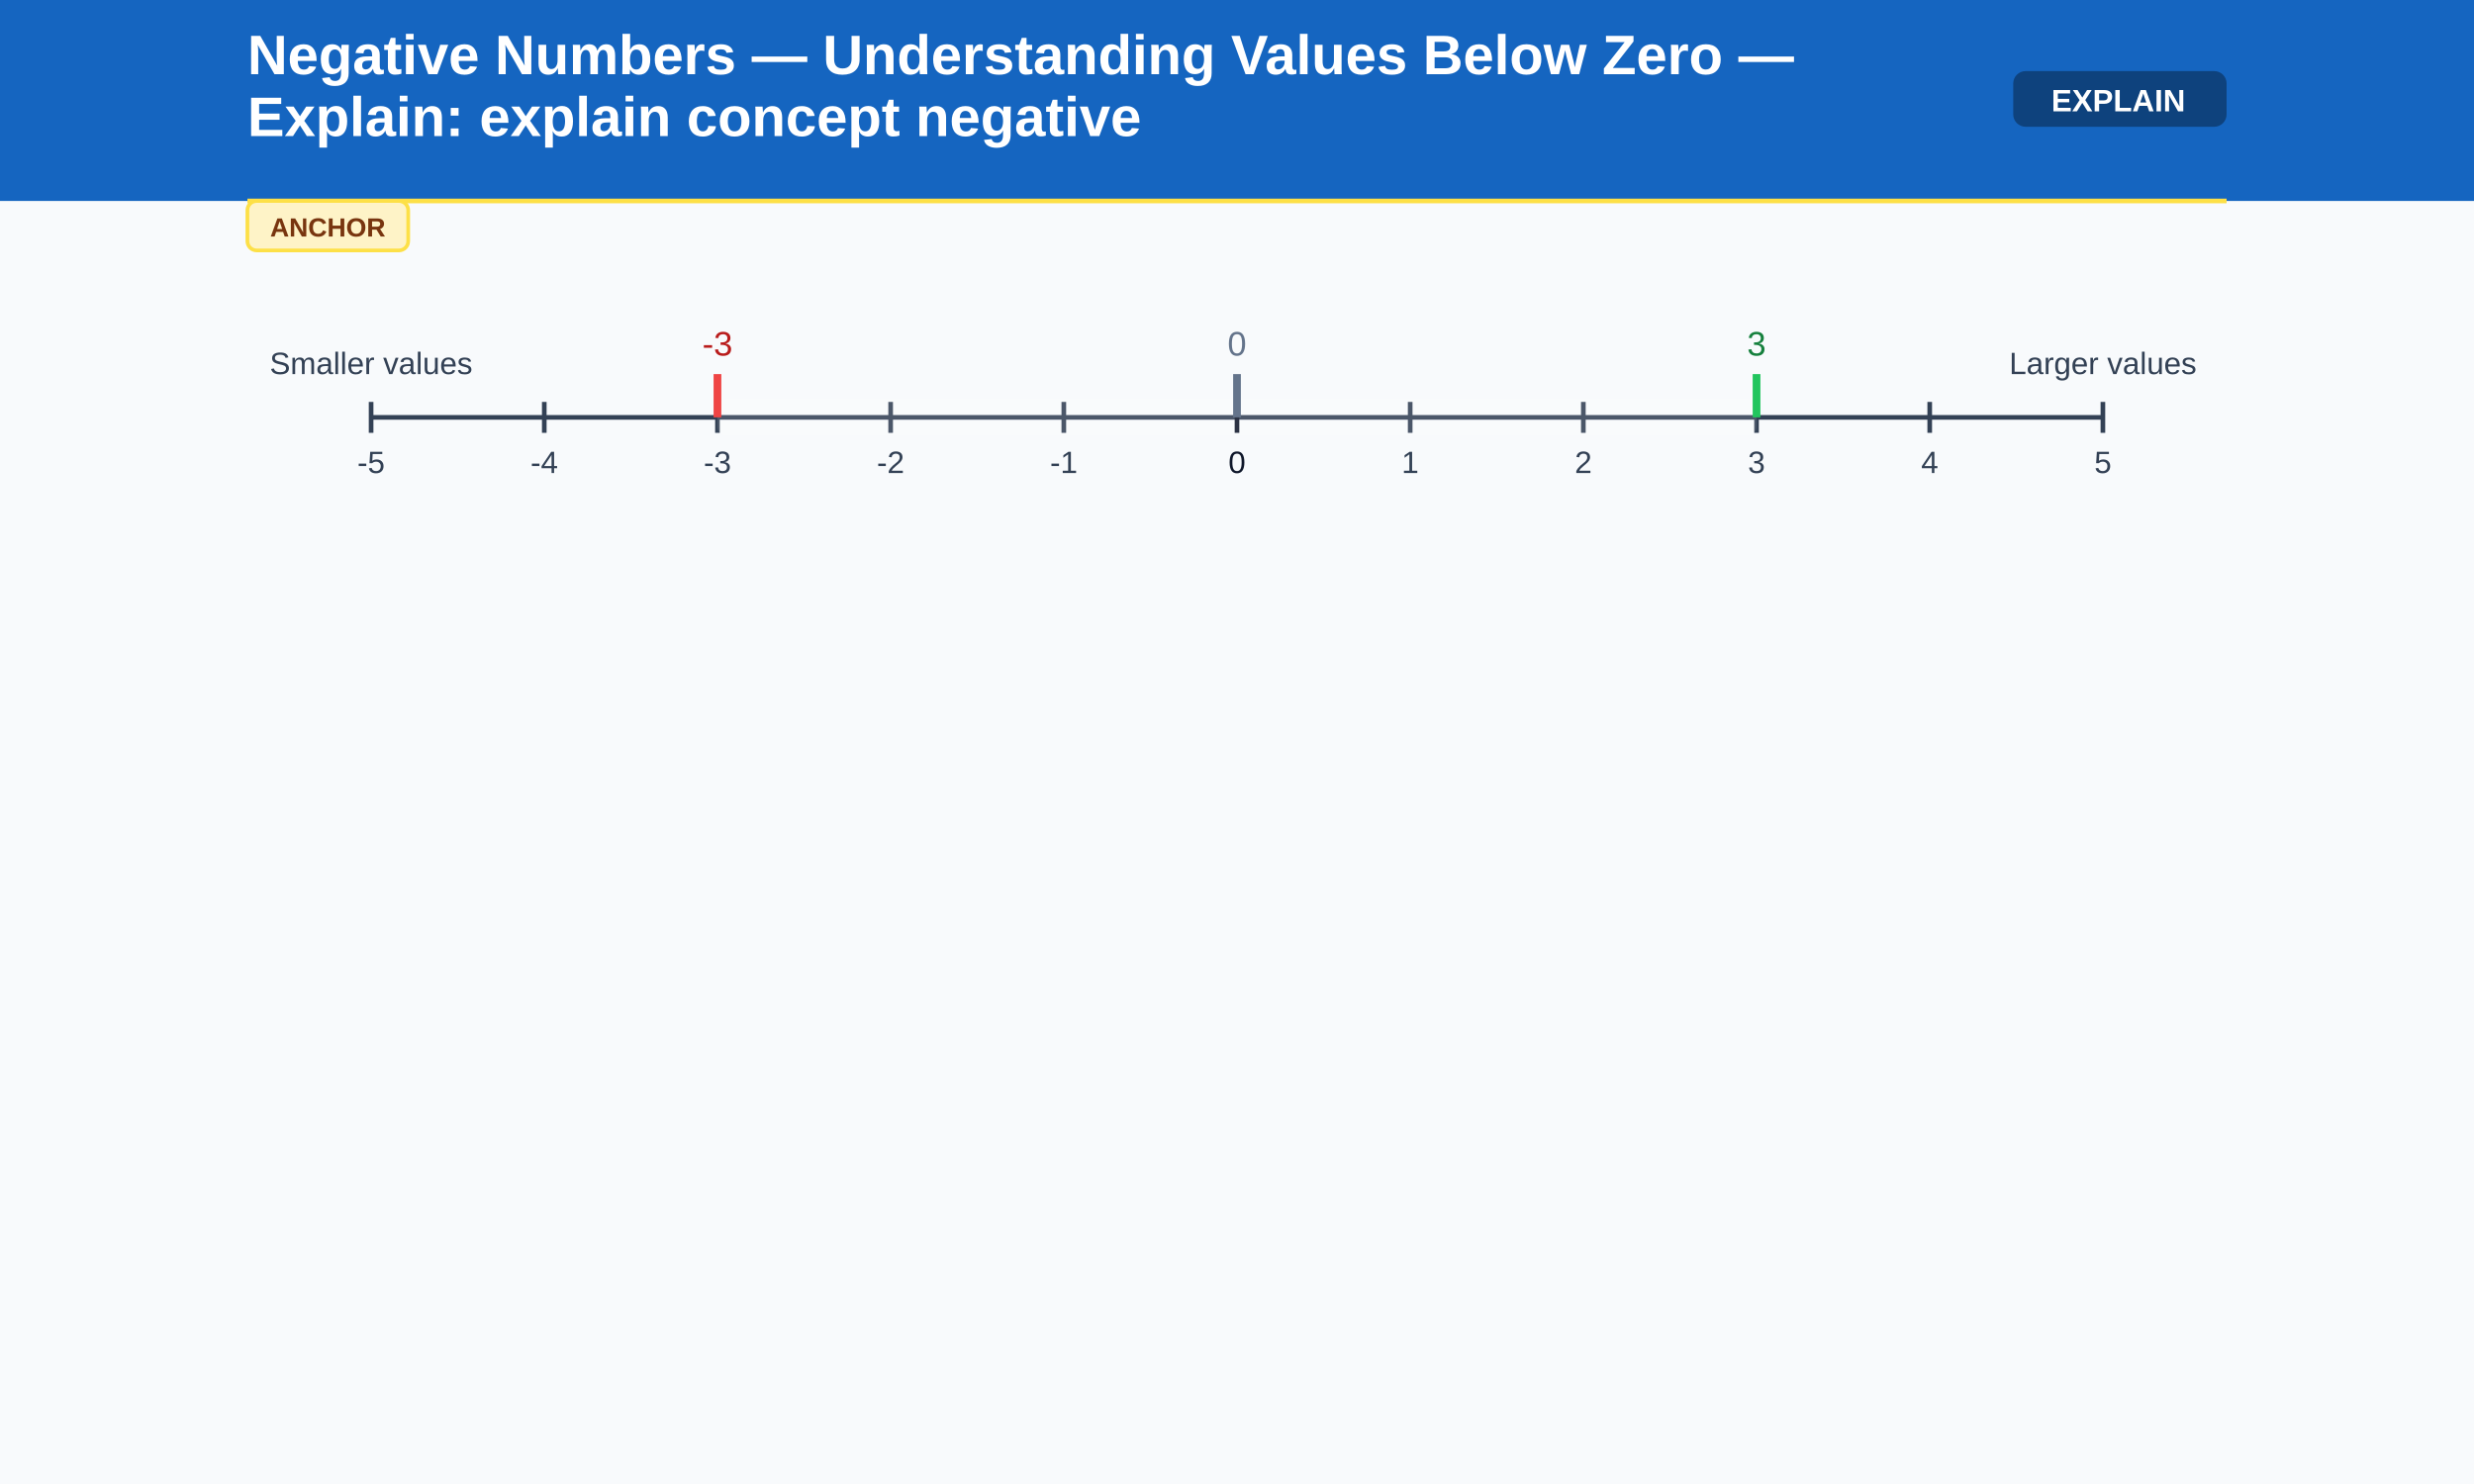
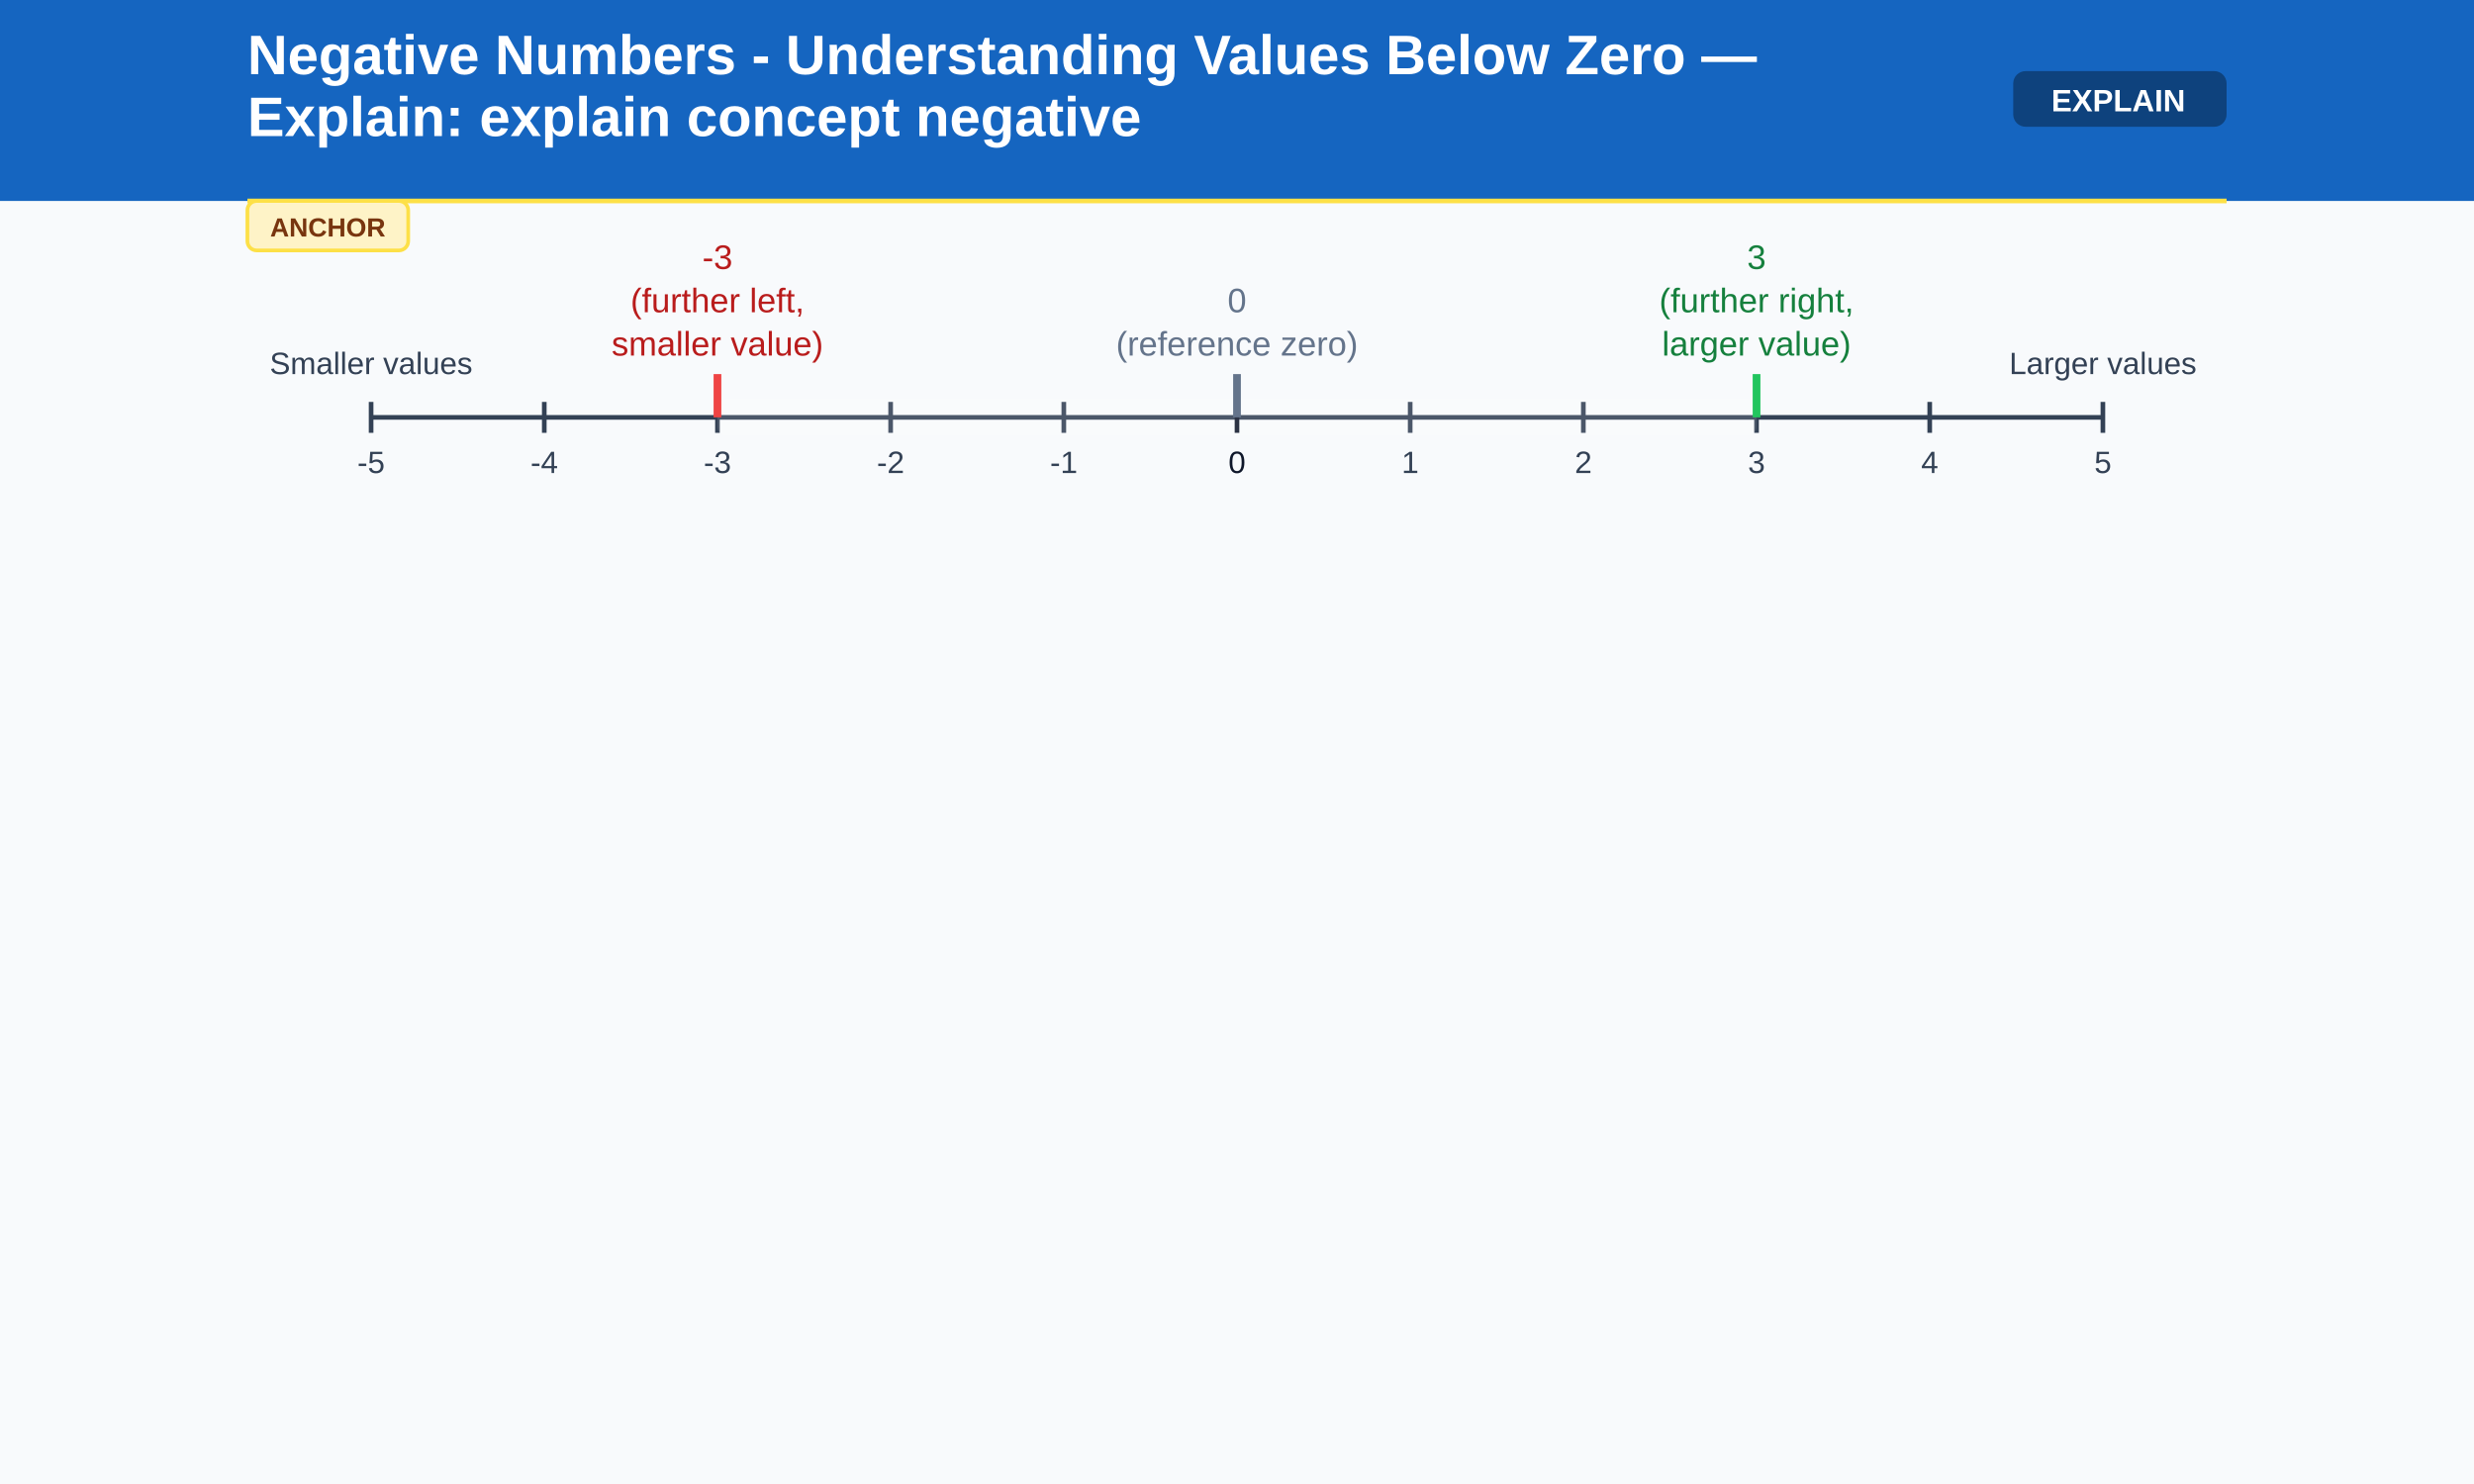
<svg xmlns="http://www.w3.org/2000/svg" width="800" height="480">
  <rect width="800" height="480" fill="#f8fafc" />
  <rect width="800" height="65" fill="#1565C0" />
-   <text x="80" y="24" font-family="Arial, sans-serif" font-size="18" font-weight="bold" fill="#FFFFFF" text-anchor="start">Negative Numbers — Understanding Values Below Zero —</text>
+   <text x="80" y="24" font-family="Arial, sans-serif" font-size="18" font-weight="bold" fill="#FFFFFF" text-anchor="start">Negative Numbers - Understanding Values Below Zero —</text>
  <text x="80" y="44" font-family="Arial, sans-serif" font-size="18" font-weight="bold" fill="#FFFFFF" text-anchor="start">Explain: explain concept negative</text>
  <rect x="651" y="23" width="69" height="18" rx="4" fill="#000000" opacity="0.35" />
  <text x="685" y="36" font-family="Arial, sans-serif" font-size="10" font-weight="bold" fill="#FFFFFF" text-anchor="middle">EXPLAIN</text>
  <line x1="80" y1="65" x2="720" y2="65" stroke="#fde047" stroke-width="1.5" />
  <rect x="80" y="65" width="52" height="16" rx="3" fill="#fef3c7" stroke="#fde047" stroke-width="1.2" />
  <text x="106" y="76.5" font-family="Arial, sans-serif" font-size="8.5" font-weight="bold" fill="#78350f" text-anchor="middle">ANCHOR</text>
  <line x1="120" y1="135" x2="680" y2="135" stroke="#334155" stroke-width="1.5" />
  <line x1="120.0" y1="130" x2="120.0" y2="140" stroke="#334155" stroke-width="1.5" />
  <text x="120.0" y="153" font-family="Arial, sans-serif" font-size="10" font-weight="normal" fill="#334155" text-anchor="middle">-5</text>
  <line x1="176.0" y1="130" x2="176.0" y2="140" stroke="#334155" stroke-width="1.5" />
  <text x="176.0" y="153" font-family="Arial, sans-serif" font-size="10" font-weight="normal" fill="#334155" text-anchor="middle">-4</text>
  <line x1="232.0" y1="130" x2="232.0" y2="140" stroke="#334155" stroke-width="1.5" />
  <text x="232.0" y="153" font-family="Arial, sans-serif" font-size="10" font-weight="normal" fill="#334155" text-anchor="middle">-3</text>
  <line x1="288.0" y1="130" x2="288.0" y2="140" stroke="#334155" stroke-width="1.5" />
  <text x="288.0" y="153" font-family="Arial, sans-serif" font-size="10" font-weight="normal" fill="#334155" text-anchor="middle">-2</text>
  <line x1="344.0" y1="130" x2="344.0" y2="140" stroke="#334155" stroke-width="1.5" />
  <text x="344.0" y="153" font-family="Arial, sans-serif" font-size="10" font-weight="normal" fill="#334155" text-anchor="middle">-1</text>
  <line x1="400.0" y1="130" x2="400.0" y2="140" stroke="#0f172a" stroke-width="1.5" />
  <text x="400.0" y="153" font-family="Arial, sans-serif" font-size="10" font-weight="normal" fill="#0f172a" text-anchor="middle">0</text>
  <line x1="456.0" y1="130" x2="456.0" y2="140" stroke="#334155" stroke-width="1.5" />
  <text x="456.0" y="153" font-family="Arial, sans-serif" font-size="10" font-weight="normal" fill="#334155" text-anchor="middle">1</text>
  <line x1="512.0" y1="130" x2="512.0" y2="140" stroke="#334155" stroke-width="1.5" />
  <text x="512.0" y="153" font-family="Arial, sans-serif" font-size="10" font-weight="normal" fill="#334155" text-anchor="middle">2</text>
  <line x1="568.0" y1="130" x2="568.0" y2="140" stroke="#334155" stroke-width="1.5" />
  <text x="568.0" y="153" font-family="Arial, sans-serif" font-size="10" font-weight="normal" fill="#334155" text-anchor="middle">3</text>
  <line x1="624.0" y1="130" x2="624.0" y2="140" stroke="#334155" stroke-width="1.5" />
  <text x="624.0" y="153" font-family="Arial, sans-serif" font-size="10" font-weight="normal" fill="#334155" text-anchor="middle">4</text>
  <line x1="680.0" y1="130" x2="680.0" y2="140" stroke="#334155" stroke-width="1.5" />
  <text x="680.0" y="153" font-family="Arial, sans-serif" font-size="10" font-weight="normal" fill="#334155" text-anchor="middle">5</text>
  <text x="120" y="121" font-family="Arial, sans-serif" font-size="10" font-weight="normal" fill="#334155" text-anchor="middle">Smaller values</text>
  <text x="680" y="121" font-family="Arial, sans-serif" font-size="10" font-weight="normal" fill="#334155" text-anchor="middle">Larger values</text>
  <rect x="232.0" y="129" width="336.0" height="12" rx="3" fill="#FFFFFF" opacity="0.12" />
  <line x1="232.0" y1="121" x2="232.0" y2="135" stroke="#ef4444" stroke-width="2.5" />
-   <text x="232.0" y="115" font-family="Arial, sans-serif" font-size="11" font-weight="normal" fill="#b91c1c" text-anchor="middle">-3</text>
+   <text x="232.0" y="87" font-family="Arial, sans-serif" font-size="11" font-weight="normal" fill="#b91c1c" text-anchor="middle">-3</text>
+   <text x="232.0" y="101" font-family="Arial, sans-serif" font-size="11" font-weight="normal" fill="#b91c1c" text-anchor="middle">(further left,</text>
+   <text x="232.0" y="115" font-family="Arial, sans-serif" font-size="11" font-weight="normal" fill="#b91c1c" text-anchor="middle">smaller value)</text>
  <line x1="400.0" y1="121" x2="400.0" y2="135" stroke="#64748b" stroke-width="2.5" />
-   <text x="400.0" y="115" font-family="Arial, sans-serif" font-size="11" font-weight="normal" fill="#64748b" text-anchor="middle">0</text>
+   <text x="400.0" y="101" font-family="Arial, sans-serif" font-size="11" font-weight="normal" fill="#64748b" text-anchor="middle">0</text>
+   <text x="400.0" y="115" font-family="Arial, sans-serif" font-size="11" font-weight="normal" fill="#64748b" text-anchor="middle">(reference zero)</text>
  <line x1="568.0" y1="121" x2="568.0" y2="135" stroke="#22c55e" stroke-width="2.5" />
-   <text x="568.0" y="115" font-family="Arial, sans-serif" font-size="11" font-weight="normal" fill="#15803d" text-anchor="middle">3</text>
+   <text x="568.0" y="87" font-family="Arial, sans-serif" font-size="11" font-weight="normal" fill="#15803d" text-anchor="middle">3</text>
+   <text x="568.0" y="101" font-family="Arial, sans-serif" font-size="11" font-weight="normal" fill="#15803d" text-anchor="middle">(further right,</text>
+   <text x="568.0" y="115" font-family="Arial, sans-serif" font-size="11" font-weight="normal" fill="#15803d" text-anchor="middle">larger value)</text>
</svg>
